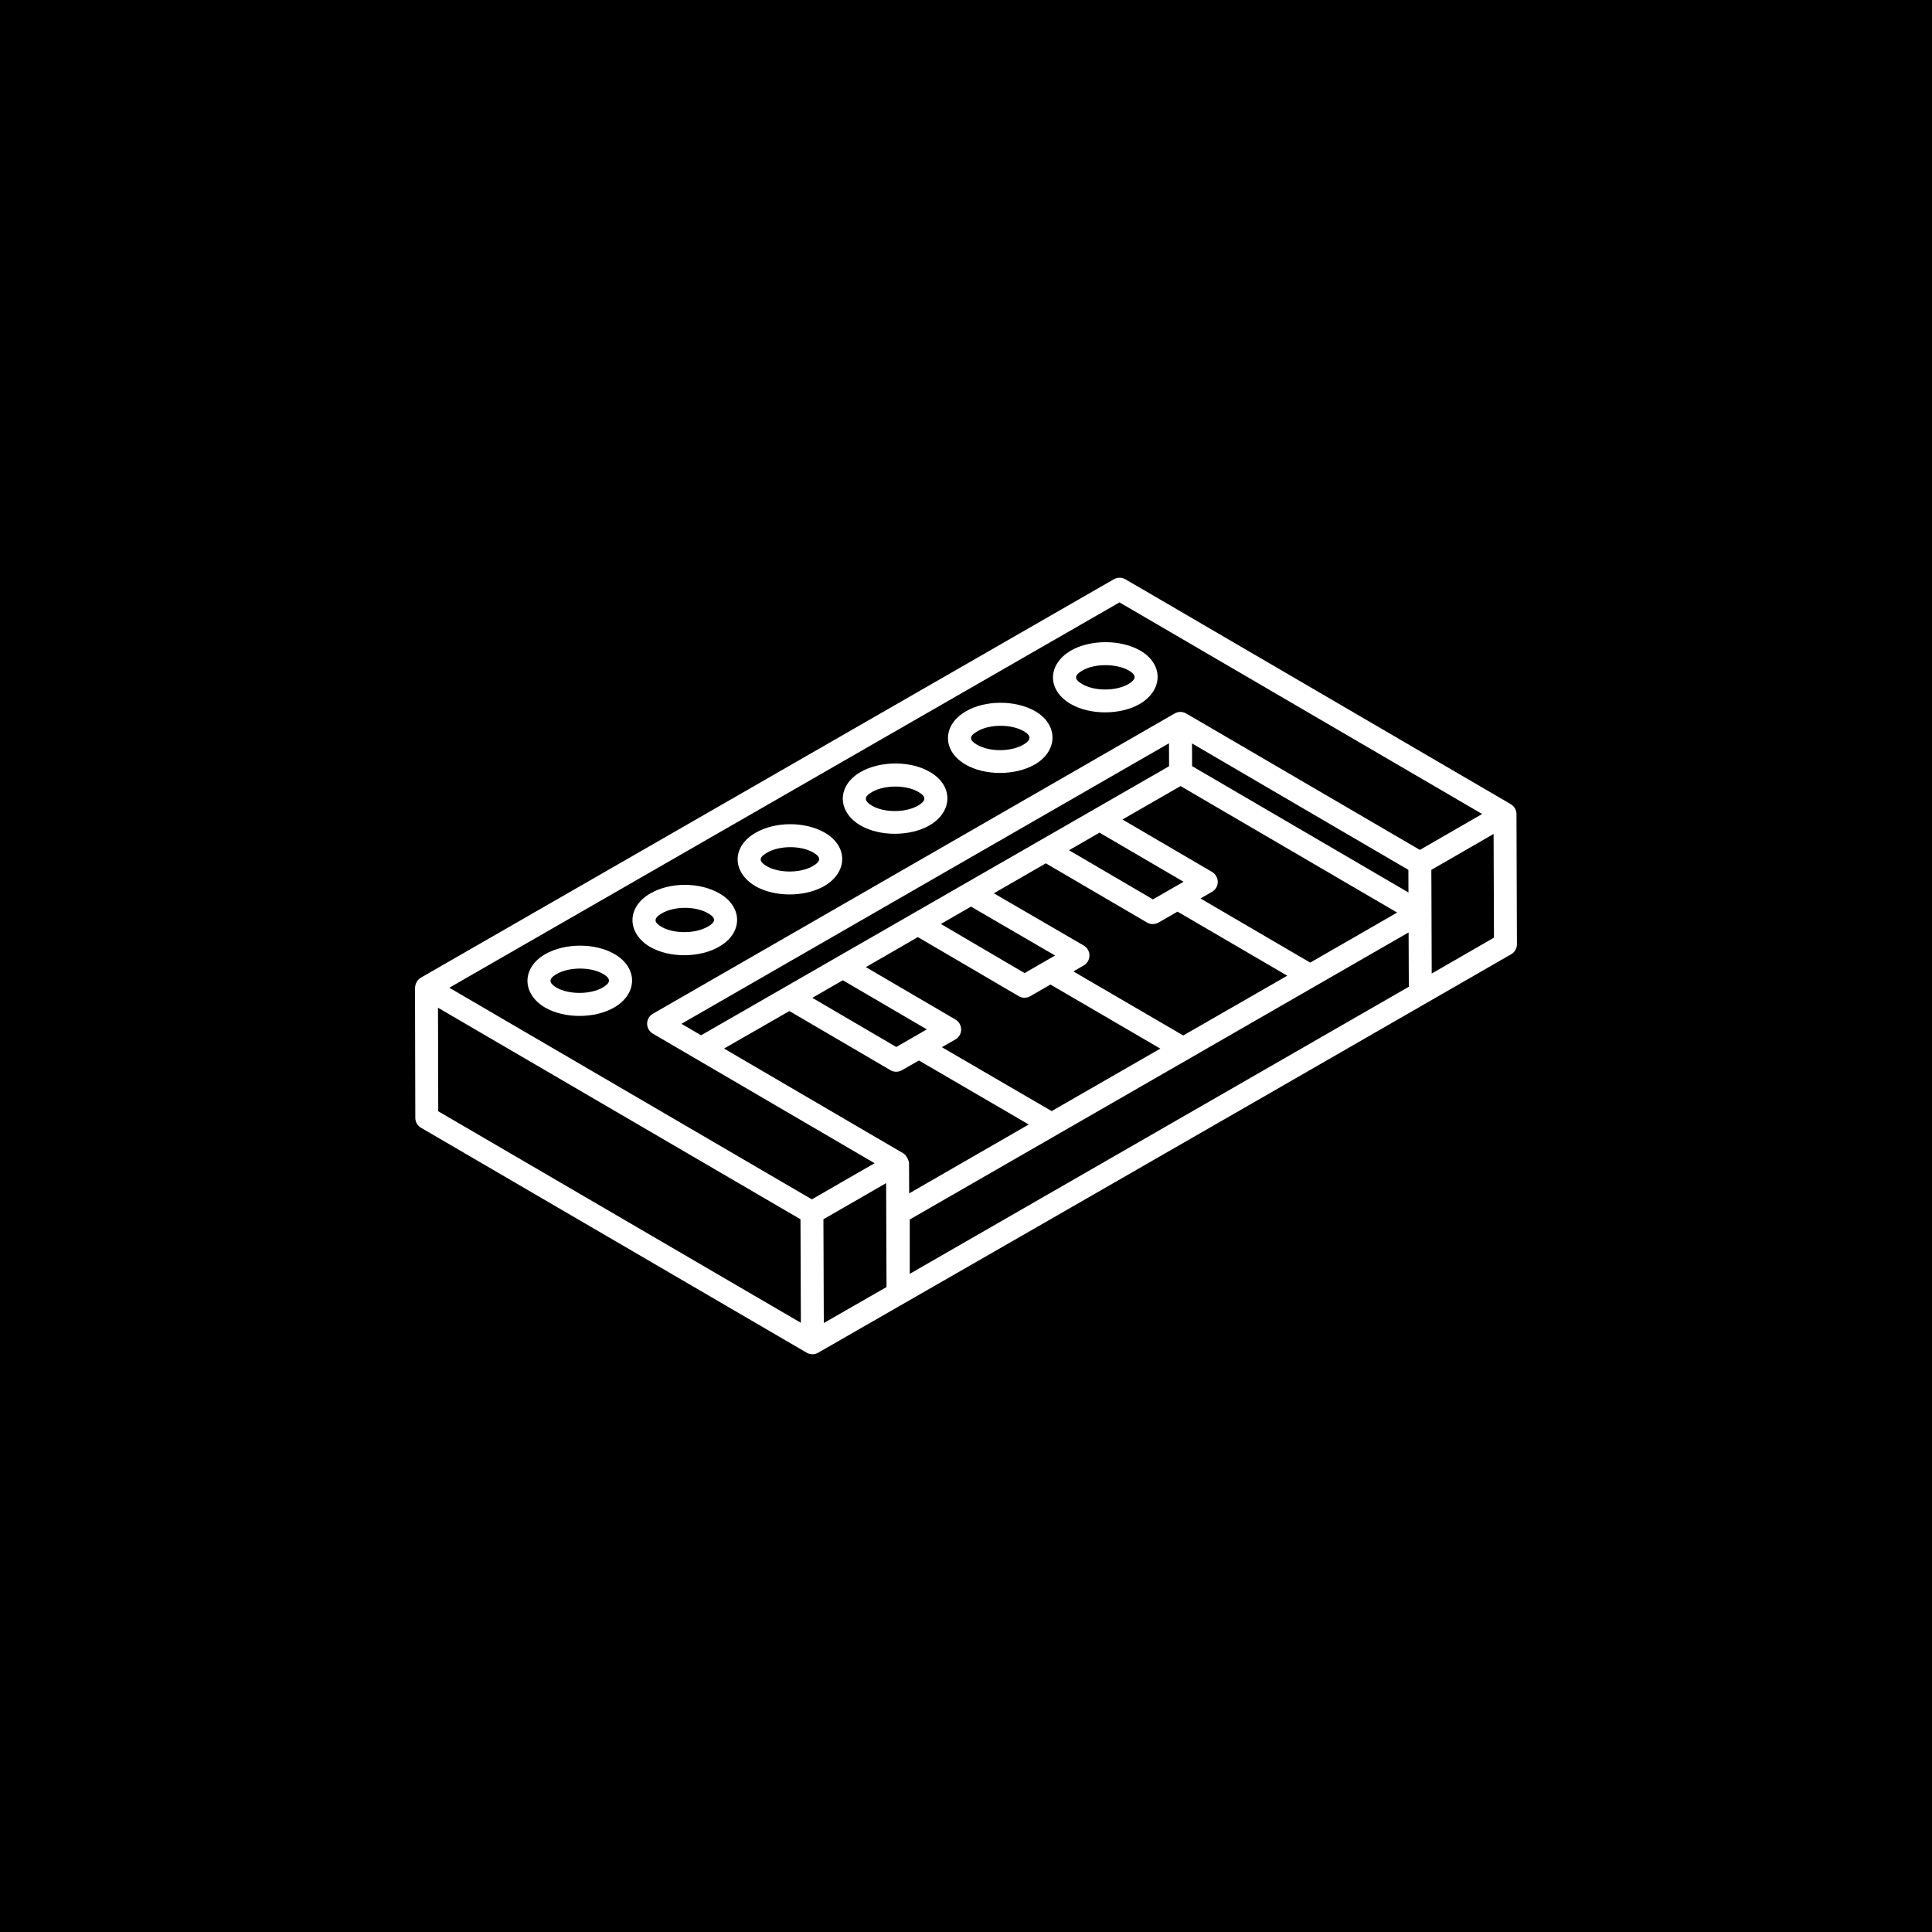
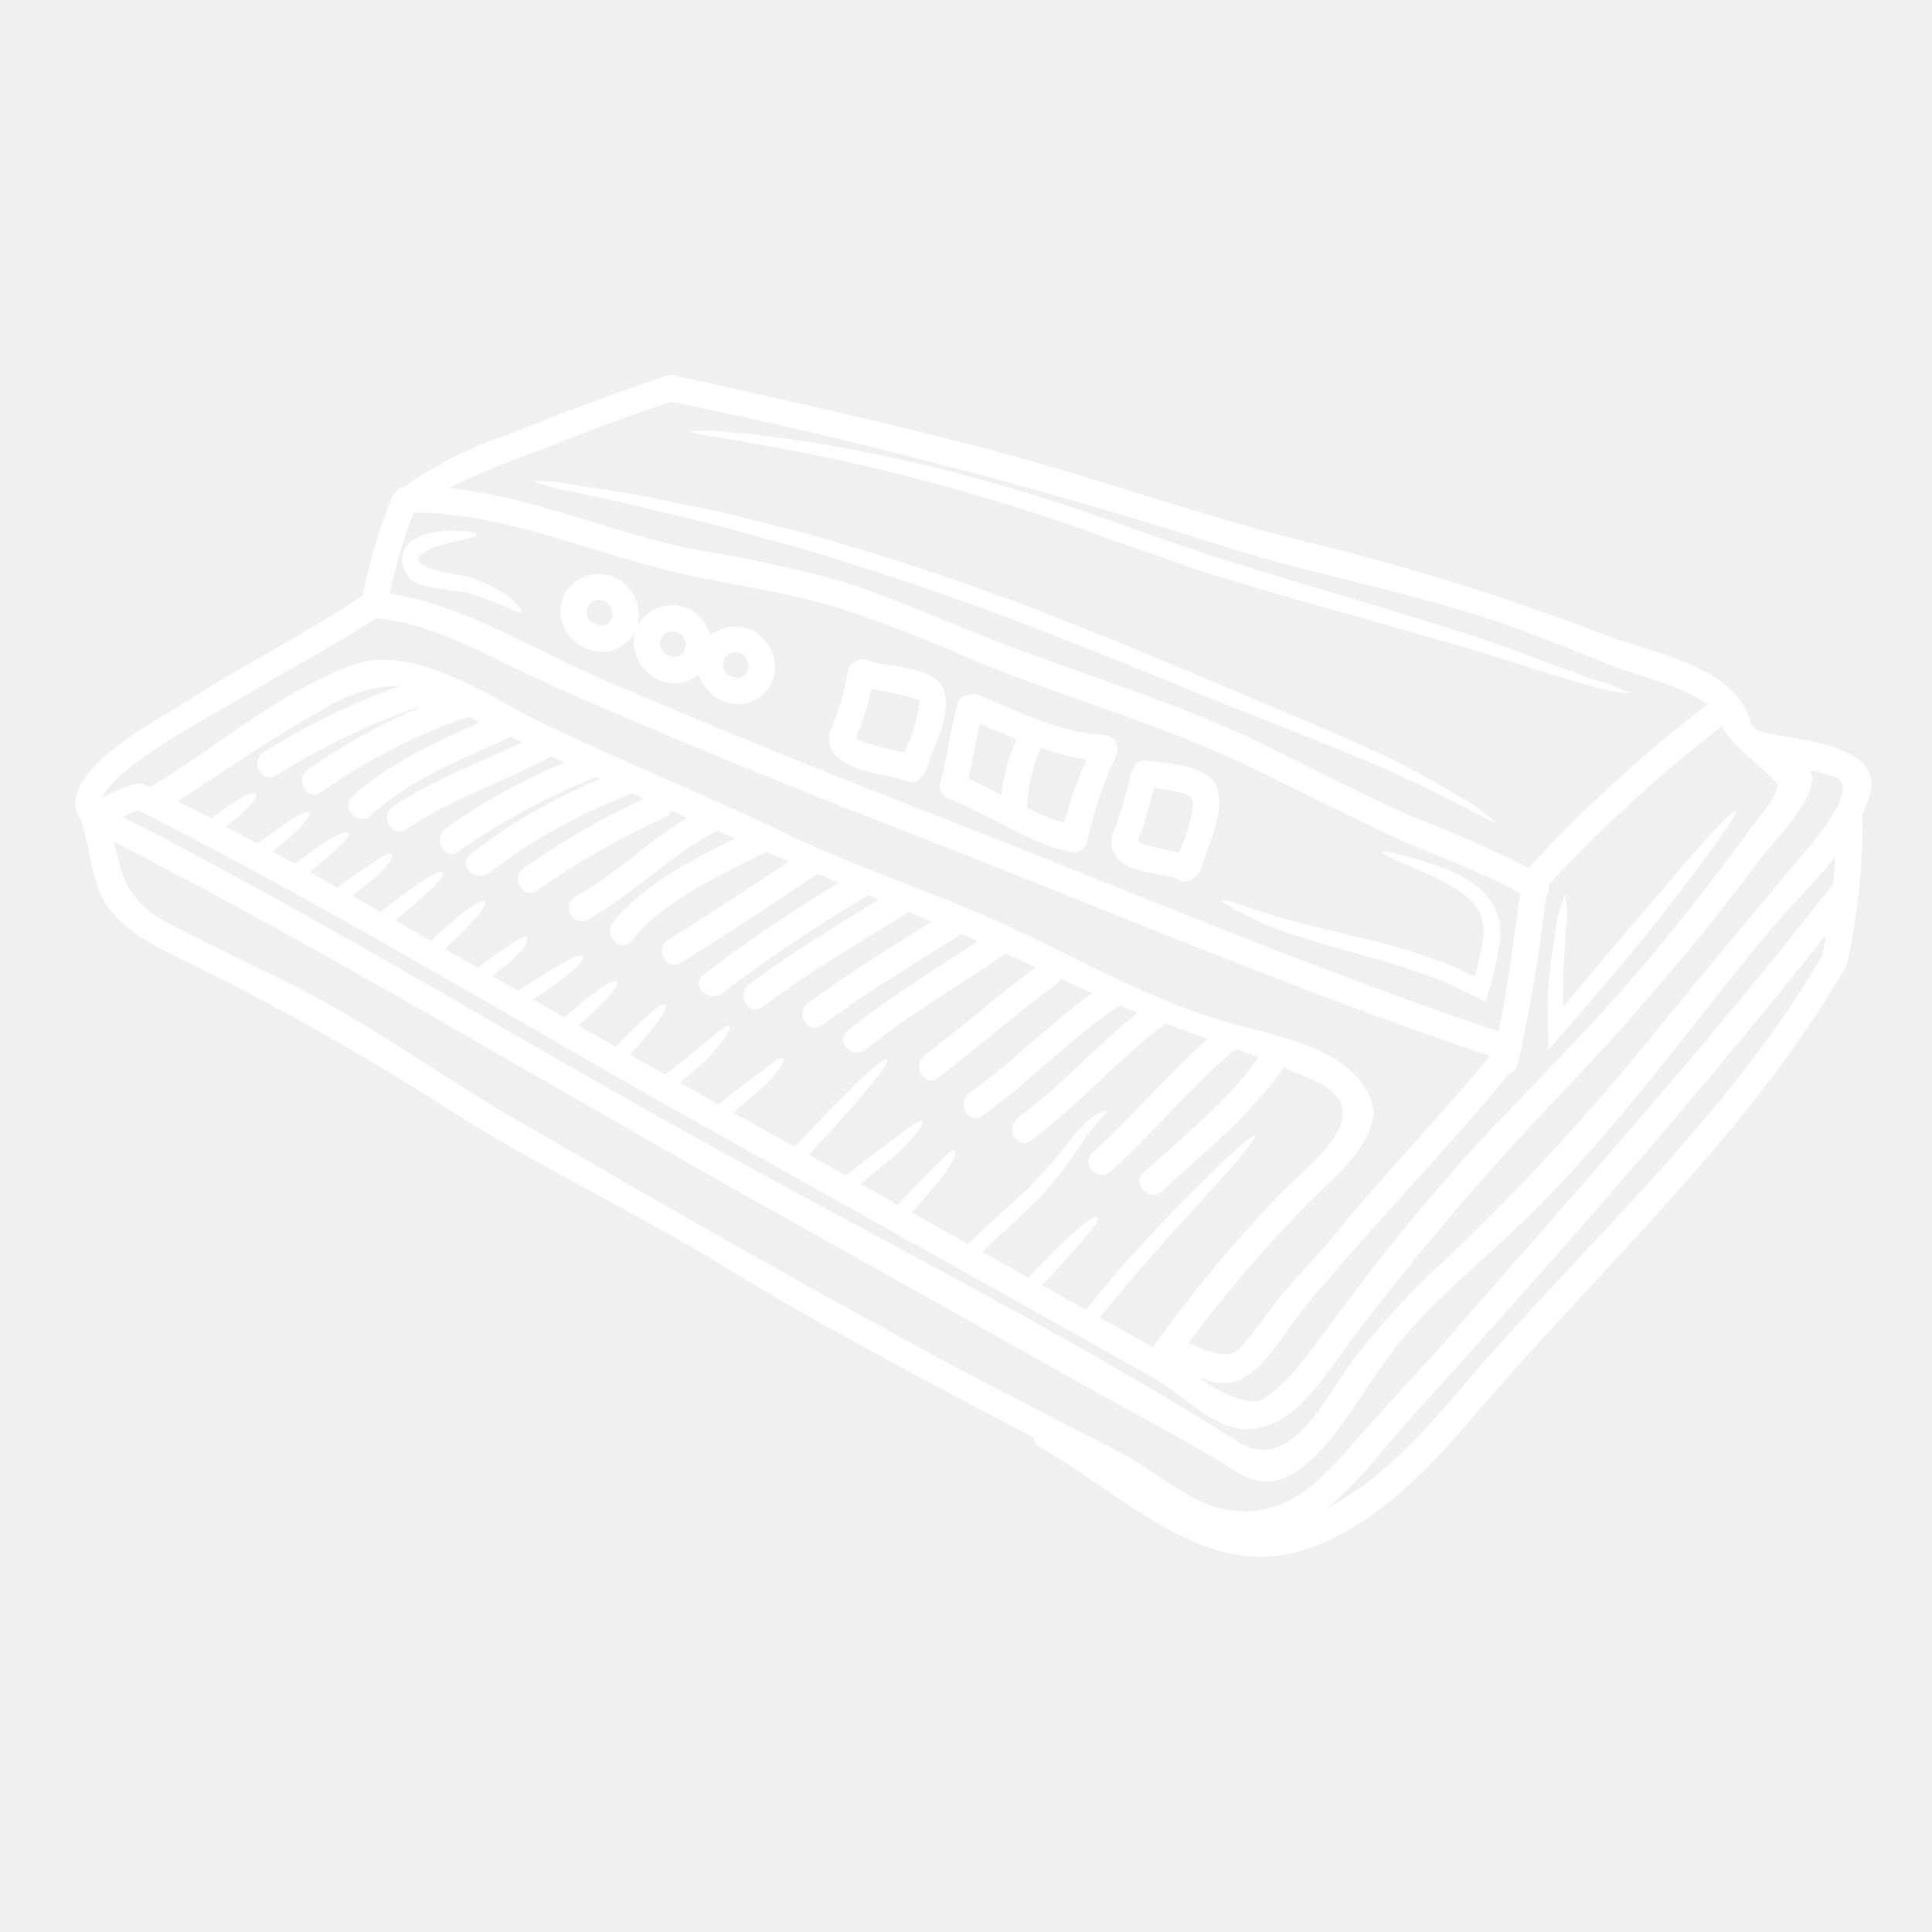
- <svg xmlns="http://www.w3.org/2000/svg" viewBox="0 0 100 100">
-   <rect x="-10" y="-10" width="120" height="120" />
-   <path d="m78.199 41.625c-30.789-17.969-15.539-9.07-19.949-11.641-0.184-0.105-0.41-0.109-0.594-0.004l-35.875 20.625c-0.211 0.121-0.297 0.375-0.297 0.512 0 0.004-0.004 0.004-0.004 0.008l0.016 6.734c0 0.211 0.113 0.406 0.293 0.512 23.797 13.879 13.266 7.738 19.965 11.645 0.188 0.109 0.414 0.105 0.594 0 14.973-8.59 35.703-20.527 35.871-20.625 0.184-0.105 0.297-0.305 0.297-0.516l-0.023-6.738c0-0.211-0.117-0.406-0.293-0.512zm-5.301 3.398 0.004 1.172c-1.18-0.691-9.895-5.777-11.199-6.539l-0.004-1.176c0.164 0.102 11.051 6.457 11.199 6.543zm-24.148 9.18 0.703-0.402c0.184-0.105 0.297-0.301 0.297-0.512 0-0.211-0.113-0.41-0.293-0.516l-4.641-2.715c0.141-0.082 2.812-1.621 2.691-1.555l5.223 3.059c0.184 0.109 0.41 0.109 0.598 0l1.043-0.602 5.688 3.316-5.625 3.234zm10.926-7.652-4.344-2.543 1.578-0.91 4.352 2.543zm-10.977 1.273 1.559-0.898 4.352 2.531-1.578 0.91zm6.859 2.457 0.535-0.309c0.184-0.105 0.297-0.301 0.297-0.516 0-0.211-0.113-0.41-0.297-0.516l-4.652-2.703c0.129-0.074 2.824-1.629 2.691-1.551l5.234 3.062c0.094 0.055 0.195 0.082 0.297 0.082h0.004c0.102 0 0.203-0.027 0.297-0.078l0.984-0.566 5.68 3.316-5.383 3.094zm6.578-3.777 0.598-0.344c0.184-0.105 0.297-0.301 0.297-0.512 0-0.211-0.113-0.406-0.293-0.516l-4.641-2.715 3.008-1.73c6.035 3.523 4.844 2.828 11.211 6.547l-4.5 2.59zm-20.09 5.144 1.578-0.91 4.348 2.543c-0.117 0.07-1.699 0.977-1.582 0.91zm18.461-13.176c0 0.121 0.004 1.305 0.004 1.188-0.172 0.098-24.355 14.004-24.223 13.926l-1.016-0.594zm-23.031 15.801 3.383-1.941 5.227 3.059c0.094 0.055 0.195 0.082 0.297 0.082h0.004c0.102 0 0.203-0.027 0.297-0.078l0.879-0.504 5.684 3.312-6.188 3.566-0.008-1.559c0-0.121-0.125-0.41-0.293-0.512zm20.469-23.094 18.77 10.953-3.223 1.859c-0.324-0.188-12.277-7.168-12.098-7.062-0.184-0.105-0.41-0.105-0.594 0l-27.008 15.543c-0.184 0.105-0.297 0.301-0.297 0.512s0.113 0.406 0.293 0.516c0.945 0.551-3.809-2.227 11.48 6.707l-3.246 1.871c-1.918-1.121 6.949 4.059-18.766-10.953zm-35.262 26.34-0.012-5.359c0.559 0.328 18.203 10.625 18.762 10.949l0.02 5.359zm19.957 10.961-0.02-5.371 3.246-1.871 0.02 5.379zm4.449-5.359 25.82-14.859 0.012 2.812-25.832 14.859zm27.016-12.73c-0.012-4.621-0.02-5.434-0.02-5.367 0.156-0.09 3.43-1.977 3.223-1.859l0.02 5.367z" fill="#fff" />
-   <path d="m39.09 45.863c0.996 0.578 2.566 0.578 3.574 0l0.004-0.004c1.227-0.719 1.234-2.059 0.02-2.762-1.027-0.586-2.57-0.582-3.586 0.012-1.227 0.703-1.227 2.027-0.012 2.754zm0.609-1.727c0.645-0.379 1.746-0.383 2.394-0.012 0.422 0.246 0.402 0.457-0.023 0.707-0.652 0.371-1.746 0.371-2.383 0.004-0.422-0.254-0.418-0.453 0.012-0.699z" fill="#fff" />
-   <path d="m44.535 42.723c1 0.582 2.57 0.574 3.574 0 0 0 0.004 0 0.004-0.004 1.234-0.723 1.223-2.066 0.027-2.758-0.992-0.59-2.566-0.59-3.594-0.004-1.219 0.699-1.238 2.039-0.012 2.766zm0.602-1.73c0.652-0.375 1.773-0.375 2.402 0 0.426 0.246 0.398 0.457-0.023 0.707-0.652 0.371-1.742 0.375-2.383 0.004-0.406-0.246-0.438-0.457 0.004-0.711z" fill="#fff" />
-   <path d="m49.977 39.574c0.996 0.578 2.566 0.578 3.574 0h0.004c1.219-0.707 1.234-2.062 0.02-2.766-1.02-0.582-2.598-0.574-3.582 0.012-1.23 0.707-1.234 2.051-0.016 2.754zm0.613-1.723c0.629-0.375 1.75-0.379 2.394-0.008 0.406 0.234 0.406 0.457-0.023 0.707-0.656 0.371-1.746 0.371-2.387 0-0.434-0.254-0.41-0.457 0.016-0.699z" fill="#fff" />
-   <path d="m55.418 36.438c1 0.578 2.57 0.578 3.574 0 0.004 0 0.004-0.004 0.008-0.004 1.215-0.723 1.227-2.059 0.016-2.762-1.012-0.578-2.586-0.578-3.59 0.004-1.219 0.719-1.242 2.039-0.008 2.762zm0.609-1.734c0.637-0.371 1.758-0.363 2.398 0 0.395 0.23 0.418 0.441-0.023 0.707-0.656 0.371-1.746 0.371-2.383 0-0.453-0.262-0.406-0.465 0.008-0.707z" fill="#fff" />
-   <path d="m33.648 49.012c0.996 0.578 2.566 0.574 3.574-0.012 1.238-0.707 1.234-2.055 0.027-2.75-1.023-0.598-2.57-0.602-3.59-0.004-1.215 0.695-1.238 2.035-0.012 2.766zm0.609-1.738c0.652-0.379 1.746-0.379 2.398 0 0.426 0.246 0.398 0.453-0.02 0.691h-0.004c-0.641 0.371-1.754 0.375-2.379 0.016-0.406-0.234-0.449-0.445 0.004-0.707z" fill="#fff" />
-   <path d="m28.207 52.148c1.004 0.582 2.574 0.582 3.578 0h0.004c1.242-0.727 1.219-2.07 0.027-2.758-0.988-0.59-2.566-0.59-3.594-0.004-1.211 0.695-1.238 2.031-0.016 2.762zm0.605-1.734c0.328-0.188 0.773-0.281 1.215-0.281 0.438 0 0.875 0.094 1.188 0.277 0.422 0.246 0.402 0.457-0.023 0.707-0.637 0.367-1.75 0.367-2.383 0.004-0.402-0.238-0.438-0.453 0.004-0.707z" fill="#fff" />
+ <svg xmlns="http://www.w3.org/2000/svg" width="100pt" height="100pt" version="1.1" viewBox="0 0 100 100">
+   <path d="m91.164 37.871c1.52 0.438 6.457 0.562 5.613 3.293-0.113 0.359-0.25 0.711-0.41 1.051 0.027 0.078 0.039 0.164 0.043 0.246 0 2.453-0.262 4.898-0.77 7.297-0.016 0.059-0.035 0.113-0.062 0.164-0.012 0.07-0.039 0.141-0.078 0.199-5.129 8.809-12.988 15.812-19.531 23.543-2.488 2.941-6.332 6.762-10.492 6.914-4.191 0.156-8.145-3.719-11.641-5.672-0.191-0.098-0.32-0.289-0.332-0.504-0.457-0.234-0.918-0.461-1.367-0.703-4.809-2.559-9.648-5.086-14.305-7.934-4.633-2.84-9.551-5.184-14.16-8.055-4.387-2.832-8.926-5.414-13.602-7.734-1.582-0.766-3.215-1.469-4.359-2.848-1.035-1.25-0.996-3.281-1.547-4.758v-0.016c-0.098-0.082-0.168-0.195-0.199-0.32-0.641-2.246 3.941-4.621 5.332-5.512 3.07-1.973 6.359-3.621 9.391-5.641v0.004c0.027-0.051 0.062-0.098 0.102-0.137 0.336-1.723 0.844-3.41 1.516-5.031 0.039-0.094 0.098-0.176 0.18-0.242 0.098-0.156 0.262-0.262 0.449-0.285 1.617-1.145 3.394-2.043 5.277-2.664 2.695-1.062 5.367-2.113 8.125-3.019 0.043-0.016 0.086-0.027 0.133-0.031 0.137-0.059 0.285-0.07 0.43-0.039 5.406 1.191 10.812 2.387 16.172 3.797 5.375 1.414 10.617 3.297 15.996 4.68 5.371 1.273 10.652 2.902 15.809 4.875 2.398 0.965 6.68 1.578 7.672 4.344h0.004c0.035 0.09 0.047 0.188 0.043 0.281 0.121 0.156 0.254 0.301 0.395 0.434 0.062 0.004 0.121 0.012 0.176 0.023zm1.945 6.578c0.406-0.484 3.41-3.758 1.812-4.258-0.395-0.125-0.793-0.223-1.191-0.32 0.027 0.141 0.047 0.281 0.051 0.426 0.031 1.27-1.957 3.223-2.652 4.141-3.129 4.18-6.508 8.168-10.113 11.945-3.93 4.098-7.621 8.422-11.051 12.949-1.371 1.812-3.047 4.848-5.688 4.633-1.582-0.137-3.211-1.883-4.551-2.637l-6.945-3.891c-5.316-2.977-10.629-5.949-15.945-8.922-9.871-5.519-19.582-11.461-29.676-16.57-0.277 0.094-0.547 0.207-0.812 0.336 9.723 4.977 19.105 10.688 28.633 16.023 9.676 5.418 19.75 10.434 29.133 16.336 2.719 1.707 4.59-2.512 5.918-4.258 1.391-1.801 2.93-3.477 4.606-5.016 3.977-3.766 7.699-7.797 11.133-12.066 2.418-2.977 4.891-5.902 7.344-8.848zm1.77 1.371c0.047-0.484 0.086-0.973 0.113-1.465-1.09 1.383-2.406 2.629-3.488 3.926-4.039 4.879-7.738 10.109-12.273 14.562-2.316 2.277-4.969 4.359-7 6.91-1.453 1.812-2.641 4.215-4.352 5.805-1.145 1.062-2.375 1.562-3.809 0.66-2.43-1.531-5-2.859-7.504-4.262-5.863-3.293-11.734-6.582-17.609-9.871-10.992-6.156-21.832-12.762-33.047-18.508 0.113 0.504 0.223 1.008 0.379 1.508 0.531 1.676 1.688 2.363 3.152 3.074 1.734 0.848 3.461 1.719 5.195 2.566 4.289 2.094 8.074 4.922 12.203 7.301 8.008 4.613 16.043 9.27 24.219 13.574 2.344 1.23 4.719 2.434 7.066 3.66 1.688 0.879 3.41 2.531 5.312 2.875 3.5 0.613 5.312-2.008 7.356-4.285 1.551-1.723 3.141-3.422 4.668-5.168 6.519-7.457 13.141-14.902 19.246-22.699v-0.004c0.047-0.062 0.105-0.117 0.172-0.16zm-0.555 3.574c0.078-0.336 0.129-0.68 0.195-1.016-6.797 8.574-14.102 16.855-21.441 24.961-1.297 1.426-2.723 3.398-4.441 4.762 3.758-2.012 5.938-5.133 8.707-8.227 5.871-6.574 12.504-12.754 16.98-20.422v-0.004c0.004-0.016 0.004-0.035 0.004-0.055zm-2.312-8.809c-0.004-0.012-0.016-0.016-0.02-0.023-0.961-1.047-2.164-1.785-2.887-2.969l0.004 0.004c-3.207 2.481-6.203 5.227-8.953 8.203 0.051 0.219-0.004 0.449-0.141 0.625-0.328 2.918-0.816 5.816-1.461 8.684-0.047 0.227-0.219 0.406-0.441 0.461-3.398 4.16-7.234 8.016-10.645 12.176-1.043 1.27-1.82 2.918-3.324 3.699l-0.004-0.004c-0.625 0.242-1.324 0.195-1.914-0.121-0.004 0.004-0.004 0.012-0.012 0.02-0.004 0.012-0.027 0.043-0.043 0.07 1.25 0.781 2.586 1.43 3.231 0.996 1.434-0.965 2.363-2.414 3.391-3.766l0.004 0.004c2.43-3.363 5.055-6.586 7.852-9.648 3.172-3.336 6.453-6.594 9.359-10.164 1.547-1.898 3.07-3.824 4.496-5.812 0.672-0.945 1.469-1.719 1.512-2.43zm-3.633-4.133c-1.34-0.98-3.75-1.512-4.91-1.98-2.227-0.895-4.461-1.82-6.75-2.555-4.633-1.48-9.441-2.328-14.051-3.856l0.004 0.004c-9.176-2.906-18.5-5.336-27.93-7.277-0.016 0.008-0.031 0.016-0.047 0.023-2.527 0.828-4.977 1.785-7.453 2.762v-0.004c-1.363 0.484-2.699 1.047-3.996 1.691 4.254 0.441 8.473 2.312 12.605 3.168 2.586 0.41 5.144 0.961 7.672 1.648 2.43 0.785 4.762 1.797 7.133 2.75 4.969 1.996 10.098 3.418 14.914 5.785 2.504 1.23 4.977 2.527 7.523 3.656 2.055 0.777 4.062 1.668 6.016 2.664 2.848-3.086 5.949-5.922 9.273-8.477zm-10.809 16.934c0.504-2.356 0.758-4.746 1.113-7.125-1.965-1.188-4.188-1.867-6.269-2.82-2.539-1.168-5.016-2.441-7.527-3.656-4.731-2.285-9.746-3.66-14.59-5.648-2.328-1.043-4.711-1.961-7.137-2.75-2.516-0.73-5.113-1.094-7.676-1.648-4.543-0.98-9.383-3.227-14.066-3.211-0.539 1.355-0.949 2.758-1.227 4.191 3.926 0.641 7.457 2.922 11.074 4.481 5.453 2.336 10.941 4.578 16.469 6.723 9.898 3.836 19.773 8.094 29.836 11.465zm-6.68 3.32c0.859 1.785-1.406 3.879-2.516 4.93h-0.004c-2.484 2.441-4.777 5.074-6.848 7.879 0.875 0.395 2.066 0.922 2.644 0.277 0.562-0.641 1.09-1.309 1.574-2.008 0.988-1.344 2.211-2.488 3.266-3.785 2.602-3.203 5.5-6.16 8.109-9.344-10.023-3.359-19.883-7.586-29.734-11.422-4.648-1.805-9.273-3.652-13.855-5.606-2.422-1.031-4.844-2.039-7.203-3.203-2.195-1.086-4.387-2.164-6.844-2.441-2.266 1.508-4.719 2.754-7.039 4.172-0.918 0.559-6.59 3.535-7.141 5.141 0.527-0.289 1.078-0.523 1.648-0.711 0.18-0.062 0.375-0.039 0.531 0.066 0.094 0.004 0.18 0.031 0.262 0.078 0.012 0.004 0.027 0.012 0.039 0.016s0.016-0.012 0.023-0.016c3.387-2.051 6.508-4.793 10.242-6.242 3.375-1.309 7.176 1.582 10.137 2.992 4.152 1.969 8.402 3.691 12.543 5.684 3.941 1.895 8.129 3.184 12.078 5.059 3.41 1.629 6.762 3.5 10.398 4.59 2.469 0.742 6.438 1.281 7.684 3.894zm-4.598 5.055c1.527-1.523 5.191-4.203 1.828-5.781-0.555-0.254-1.117-0.5-1.68-0.73-0.004 0.012-0.012 0.016-0.016 0.027-1.719 2.488-4.078 4.34-6.273 6.371-0.641 0.598-1.602-0.363-0.961-0.953 2.062-1.914 4.324-3.648 5.953-5.961-0.379-0.141-0.758-0.289-1.145-0.43h-0.004c-0.082 0.043-0.164 0.082-0.25 0.113-0.039 0.066-0.086 0.129-0.145 0.18-2.137 1.902-3.984 4.102-6.102 6.035-0.641 0.59-1.598-0.367-0.953-0.961 2.059-1.895 3.883-4.031 5.965-5.906-0.727-0.262-1.449-0.52-2.168-0.785-2.473 1.844-4.508 4.207-6.973 6.062-0.703 0.527-1.379-0.652-0.688-1.172 2.207-1.652 4.062-3.715 6.199-5.457-0.305-0.117-0.605-0.242-0.91-0.375-2.543 1.68-4.637 3.934-7.109 5.711-0.711 0.516-1.387-0.66-0.684-1.168 2.219-1.598 4.129-3.574 6.34-5.18-0.543-0.238-1.078-0.488-1.617-0.738l-0.008 0.008c-0.051 0.121-0.133 0.227-0.242 0.301-2.106 1.52-4.031 3.258-6.102 4.816-0.703 0.527-1.371-0.652-0.684-1.172 1.953-1.469 3.781-3.09 5.742-4.547-0.516-0.234-1.031-0.477-1.551-0.715-2.391 1.688-4.973 3.109-7.234 4.969-0.672 0.555-1.633-0.402-0.961-0.953 2.113-1.742 4.481-3.125 6.742-4.652-0.121-0.055-0.238-0.109-0.359-0.156-0.164-0.07-0.324-0.137-0.488-0.207-2.453 1.52-4.906 3.027-7.238 4.723-0.711 0.516-1.387-0.66-0.688-1.172 2.066-1.504 4.231-2.852 6.398-4.199-0.395-0.168-0.793-0.332-1.188-0.5-0.016 0.012-0.031 0.027-0.051 0.039-2.547 1.574-5.141 3.07-7.527 4.879-0.695 0.527-1.371-0.652-0.684-1.172 2.137-1.621 4.441-2.992 6.723-4.394-0.188-0.078-0.375-0.156-0.562-0.234-0.023 0.012-0.031 0.027-0.055 0.039l0.004 0.004c-2.598 1.543-5.109 3.227-7.523 5.047-0.68 0.535-1.641-0.414-0.961-0.961l0.004 0.004c2.246-1.723 4.586-3.312 7.016-4.766-0.367-0.156-0.738-0.312-1.105-0.469-0.023 0.02-0.047 0.039-0.07 0.059-2.305 1.555-4.637 3.062-6.984 4.543-0.742 0.469-1.422-0.703-0.684-1.172 2.106-1.324 4.191-2.676 6.258-4.062-0.395-0.168-0.785-0.332-1.176-0.5-0.02 0.012-0.039 0.027-0.059 0.039-2.387 1.227-5.199 2.422-6.914 4.57-0.547 0.684-1.496-0.281-0.953-0.961 1.578-1.984 4.047-3.203 6.316-4.344l-0.945-0.406v0.004c-0.027 0.02-0.051 0.039-0.078 0.051-2.375 1.25-4.231 3.242-6.574 4.539-0.77 0.43-1.453-0.742-0.688-1.164 2.082-1.156 3.785-2.859 5.805-4.102-0.266-0.113-0.531-0.227-0.793-0.348l-0.004 0.004c-0.055 0.148-0.172 0.27-0.324 0.324-2.332 1.047-4.559 2.32-6.644 3.797-0.723 0.5-1.398-0.672-0.684-1.164 1.957-1.383 4.035-2.586 6.207-3.594-0.211-0.094-0.422-0.191-0.641-0.289h0.004c-0.051 0.043-0.109 0.078-0.172 0.102-2.582 1-5.016 2.356-7.223 4.031-0.68 0.535-1.641-0.418-0.961-0.961 2.066-1.586 4.324-2.898 6.727-3.906-0.07-0.027-0.137-0.059-0.207-0.094v0.004c-2.512 1-4.902 2.289-7.121 3.84-0.695 0.531-1.371-0.645-0.684-1.164 1.918-1.379 3.992-2.527 6.172-3.43-0.238-0.113-0.469-0.227-0.711-0.344l0.004 0.004c-0.051 0.047-0.109 0.09-0.172 0.125-2.422 1.273-5.039 2.133-7.32 3.66-0.727 0.488-1.406-0.688-0.684-1.172 2.078-1.395 4.438-2.231 6.672-3.328-0.199-0.098-0.402-0.191-0.602-0.289-0.047 0.047-0.102 0.082-0.164 0.109-2.453 1.113-5.043 2.121-7.051 3.965-0.645 0.59-1.605-0.367-0.961-0.961 1.91-1.75 4.269-2.797 6.606-3.852-0.195-0.094-0.391-0.191-0.59-0.281-2.719 0.922-5.289 2.238-7.629 3.906-0.723 0.504-1.398-0.672-0.688-1.172 1.793-1.262 3.711-2.336 5.727-3.203-0.012-0.012-0.027-0.023-0.039-0.031-2.559 0.895-5.008 2.074-7.305 3.516-0.738 0.48-1.414-0.688-0.688-1.168 2.211-1.395 4.57-2.547 7.031-3.438-0.023 0-0.043-0.012-0.059-0.012h-0.004c-1.289 0.031-2.551 0.41-3.648 1.094-2.719 1.457-5.168 3.25-7.769 4.871 0.586 0.297 1.172 0.598 1.75 0.898 1.566-1.184 2.176-1.43 2.305-1.27 0.129 0.164-0.211 0.625-1.527 1.688 0.543 0.289 1.086 0.582 1.621 0.875 0.312-0.227 0.602-0.434 0.852-0.609 0.414-0.297 0.73-0.527 0.988-0.688 0.516-0.32 0.766-0.391 0.848-0.312s-0.039 0.305-0.469 0.754c-0.215 0.223-0.516 0.504-0.91 0.848-0.156 0.129-0.336 0.27-0.527 0.422 0.387 0.211 0.77 0.422 1.156 0.641 0.137-0.102 0.27-0.195 0.395-0.289 0.227-0.172 0.438-0.324 0.625-0.469h-0.004c0.305-0.23 0.625-0.438 0.953-0.625 0.52-0.266 0.754-0.297 0.812-0.199 0.059 0.098-0.07 0.305-0.477 0.668-0.199 0.184-0.461 0.438-0.82 0.742-0.18 0.152-0.379 0.324-0.605 0.512-0.031 0.027-0.078 0.059-0.109 0.086 0.469 0.266 0.949 0.527 1.426 0.793 0.152-0.121 0.297-0.234 0.434-0.336 0.242-0.168 0.465-0.32 0.668-0.457 0.391-0.27 0.711-0.461 0.945-0.617 0.461-0.312 0.695-0.387 0.773-0.305 0.082 0.082-0.012 0.297-0.406 0.746h0.004c-0.273 0.277-0.562 0.539-0.871 0.781-0.191 0.145-0.402 0.312-0.633 0.492-0.051 0.039-0.102 0.078-0.156 0.117 0.492 0.281 0.988 0.562 1.484 0.848 0.738-0.617 1.516-1.184 2.324-1.699 0.559-0.344 0.82-0.418 0.895-0.332s-0.066 0.32-0.535 0.781c-0.395 0.387-1.02 0.934-1.93 1.688 0.613 0.348 1.227 0.699 1.84 1.051 1.914-1.762 2.637-2.188 2.797-2.031 0.148 0.156-0.289 0.793-2.059 2.453 0.574 0.324 1.145 0.656 1.719 0.988l-0.004-0.004c0.312-0.277 0.645-0.531 0.996-0.758 0.352-0.227 0.625-0.406 0.828-0.547 0.406-0.27 0.582-0.375 0.684-0.297 0.078 0.055 0.059 0.305-0.293 0.727l0.004-0.004c-0.234 0.266-0.492 0.512-0.77 0.727-0.215 0.172-0.461 0.359-0.711 0.574 0.438 0.254 0.883 0.508 1.324 0.766 0.559-0.367 1.035-0.668 1.438-0.91 0.441-0.27 0.781-0.477 1.059-0.617 0.547-0.289 0.801-0.34 0.867-0.25 0.066 0.094-0.066 0.305-0.539 0.723-0.234 0.207-0.555 0.469-0.977 0.773-0.297 0.219-0.656 0.461-1.062 0.734 0.539 0.309 1.07 0.613 1.605 0.922 1.883-1.633 2.586-2.019 2.734-1.859 0.141 0.145-0.293 0.754-1.992 2.281 0.645 0.367 1.289 0.73 1.938 1.102 0.566-0.625 1.172-1.219 1.805-1.773 0.457-0.379 0.676-0.469 0.758-0.391s0 0.312-0.344 0.785h0.004c-0.465 0.621-0.965 1.215-1.496 1.785 0.387 0.223 0.77 0.438 1.156 0.656l0.668 0.375c1.16-0.883 1.902-1.523 2.406-1.938 0.562-0.504 0.84-0.656 0.926-0.582 0.086 0.074-0.031 0.352-0.516 0.98-0.336 0.402-0.703 0.781-1.094 1.137-0.25 0.219-0.527 0.457-0.836 0.715-0.043 0.031-0.094 0.078-0.137 0.109l2 1.121c0.52-0.43 0.977-0.781 1.359-1.059 0.461-0.363 0.84-0.617 1.105-0.836 0.539-0.43 0.805-0.555 0.891-0.477 0.086 0.078-0.031 0.332-0.492 0.898l0.004 0.004c-0.324 0.352-0.668 0.688-1.031 0.996-0.309 0.254-0.668 0.559-1.074 0.895 1.062 0.59 2.121 1.188 3.184 1.777 3.418-3.637 4.609-4.656 4.773-4.508 0.164 0.152-0.754 1.371-4.039 4.922 0.641 0.359 1.273 0.715 1.914 1.066 0.684-0.547 1.262-0.992 1.746-1.344 0.52-0.391 0.922-0.688 1.238-0.922 0.598-0.469 0.883-0.609 0.969-0.531s-0.059 0.352-0.586 0.961v0.004c-0.363 0.379-0.75 0.738-1.148 1.078-0.41 0.336-0.895 0.73-1.453 1.188 0.641 0.363 1.285 0.723 1.926 1.078 0.457-0.508 0.859-0.934 1.199-1.27 0.406-0.406 0.715-0.723 0.961-0.965 0.461-0.488 0.703-0.641 0.797-0.582 0.094 0.059 0.023 0.332-0.348 0.945h-0.004c-0.266 0.387-0.551 0.758-0.859 1.113-0.289 0.332-0.625 0.715-1.023 1.168l2.914 1.625c0.27-0.266 0.543-0.527 0.797-0.773 0.336-0.312 0.656-0.59 0.961-0.867 0.305-0.277 0.586-0.535 0.859-0.785 0.273-0.25 0.535-0.477 0.75-0.727 0.438-0.484 0.848-0.895 1.176-1.297 0.332-0.402 0.613-0.766 0.859-1.078l-0.004-0.004c0.359-0.461 0.789-0.863 1.273-1.188 0.332-0.172 0.484-0.211 0.512-0.164 0.07 0.125-0.457 0.402-1.324 1.703-0.223 0.32-0.469 0.703-0.785 1.145-0.316 0.441-0.723 0.883-1.164 1.398-0.219 0.266-0.488 0.5-0.754 0.766s-0.555 0.543-0.852 0.812c-0.297 0.27-0.617 0.57-0.949 0.871-0.195 0.195-0.406 0.402-0.613 0.602 0.793 0.438 1.578 0.883 2.371 1.324 0.52-0.547 0.977-1.016 1.367-1.41 0.5-0.484 0.898-0.84 1.219-1.113 0.633-0.531 0.926-0.688 1.016-0.609 0.09 0.082-0.07 0.367-0.602 1.008-0.266 0.324-0.625 0.727-1.102 1.242-0.332 0.375-0.715 0.801-1.172 1.289 0.754 0.418 1.508 0.84 2.254 1.258 0.695-0.84 1.336-1.621 1.938-2.32 0.703-0.766 1.328-1.449 1.898-2.07 1.16-1.211 2.086-2.133 2.805-2.832 1.43-1.383 2.031-1.859 2.113-1.777s-0.375 0.695-1.703 2.18l-2.664 2.945c-0.555 0.625-1.164 1.312-1.848 2.082-0.555 0.672-1.168 1.414-1.816 2.203 0.891 0.492 1.773 0.992 2.656 1.484v0.004c0.027 0.016 0.051 0.031 0.078 0.051 2.016-2.812 4.234-5.481 6.629-7.981z" fill="#fff" />
+   <path d="m89.832 41.984c0.102 0.078-0.562 1.086-1.73 2.656-0.582 0.785-1.285 1.707-2.082 2.734s-1.707 2.094-2.656 3.231c-0.867 1.031-1.707 2.012-2.488 2.906l-0.742 0.852-0.012-1.086c-0.004-0.52-0.012-1.023-0.016-1.508-0.004-0.484 0.07-0.926 0.102-1.352 0.059-0.852 0.211-1.582 0.305-2.195h-0.004c0.055-0.66 0.227-1.305 0.512-1.902 0.117 0.652 0.121 1.316 0.012 1.969-0.016 0.613-0.102 1.344-0.109 2.18 0 0.414-0.039 0.859-0.023 1.309 0.004 0.109 0.012 0.227 0.016 0.336 0.555-0.672 1.133-1.367 1.742-2.094 0.965-1.129 1.883-2.207 2.719-3.188s1.578-1.863 2.223-2.594c1.285-1.465 2.129-2.328 2.234-2.254z" fill="#fff" />
+   <path d="m84.336 35.887c-0.664-0.047-1.324-0.172-1.961-0.375-0.617-0.156-1.367-0.395-2.246-0.656-0.859-0.27-1.832-0.605-2.934-0.934-1.09-0.348-2.293-0.672-3.586-1.047-1.289-0.375-2.668-0.766-4.129-1.172-1.457-0.406-2.988-0.836-4.57-1.316-0.793-0.238-1.594-0.484-2.414-0.727-0.812-0.266-1.621-0.559-2.445-0.84s-1.641-0.574-2.453-0.852c-0.793-0.289-1.578-0.57-2.348-0.848-1.559-0.516-3.059-1.016-4.5-1.426-2.891-0.852-5.527-1.508-7.754-1.973-4.438-0.938-7.266-1.242-7.266-1.395 0.664-0.066 1.336-0.051 1.996 0.043 0.633 0.031 1.414 0.129 2.32 0.25 0.457 0.059 0.938 0.113 1.453 0.191l1.609 0.277h0.004c2.648 0.465 5.273 1.062 7.863 1.797 1.469 0.395 2.988 0.883 4.559 1.387 1.559 0.547 3.16 1.109 4.812 1.688 0.828 0.281 1.641 0.574 2.445 0.84 0.809 0.25 1.605 0.492 2.387 0.73 1.562 0.492 3.078 0.938 4.531 1.367 1.453 0.43 2.824 0.848 4.109 1.25 1.285 0.402 2.488 0.773 3.57 1.156 1.078 0.363 2.051 0.75 2.902 1.07 0.852 0.309 1.582 0.578 2.188 0.801 0.645 0.16 1.27 0.398 1.855 0.711z" fill="#fff" />
+   <path d="m77.559 47.52c0.137 0.539 0.137 1.102 0 1.641-0.117 0.734-0.285 1.461-0.504 2.176l-0.148 0.508-0.516-0.25c-0.512-0.242-1.043-0.492-1.574-0.754h0.004c-1.477-0.57-2.988-1.059-4.519-1.465-0.711-0.199-1.387-0.391-2.023-0.574-0.633-0.184-1.219-0.387-1.758-0.559h0.004c-0.848-0.293-1.668-0.656-2.453-1.086-0.547-0.312-0.84-0.504-0.812-0.559 0.027-0.055 0.367 0.027 0.961 0.234 0.586 0.238 1.449 0.477 2.5 0.793 0.535 0.137 1.129 0.289 1.762 0.445 0.633 0.156 1.316 0.32 2.039 0.492 1.586 0.367 3.141 0.848 4.652 1.438 0.391 0.191 0.77 0.375 1.156 0.559 0.148-0.504 0.266-1.016 0.359-1.535 0.164-0.562 0.141-1.168-0.066-1.719-0.246-0.469-0.613-0.871-1.059-1.16-0.41-0.281-0.844-0.531-1.297-0.738-0.84-0.395-1.559-0.668-2.031-0.895-0.477-0.215-0.727-0.379-0.703-0.43 0.023-0.047 0.305 0 0.812 0.125l0.004 0.004c0.73 0.172 1.449 0.387 2.156 0.645 0.508 0.18 1 0.41 1.461 0.691 0.578 0.336 1.059 0.824 1.387 1.406 0.086 0.184 0.156 0.371 0.207 0.566z" fill="#fff" />
+   <path d="m75.656 41.305c0.613 0.34 1.184 0.75 1.703 1.227-0.086 0.137-2.594-1.469-6.996-3.305-2.211-0.91-4.875-1.941-7.824-3.125-1.465-0.598-3.012-1.227-4.606-1.875-1.594-0.648-3.258-1.281-4.953-1.953-3.422-1.285-6.715-2.422-9.734-3.34-1.496-0.504-2.961-0.859-4.312-1.242-0.676-0.184-1.328-0.379-1.965-0.539-0.637-0.156-1.242-0.297-1.82-0.434-1.164-0.277-2.211-0.555-3.141-0.754l-2.391-0.516v0.004c-0.688-0.109-1.367-0.293-2.016-0.547 0.699-0.02 1.398 0.047 2.082 0.195 0.66 0.102 1.477 0.223 2.422 0.363 0.945 0.141 2 0.391 3.184 0.625 0.59 0.121 1.211 0.25 1.848 0.379 0.641 0.129 1.301 0.32 1.988 0.488 1.367 0.359 2.848 0.684 4.359 1.172 3.062 0.879 6.379 2 9.805 3.285 1.707 0.68 3.391 1.316 4.977 1.984 1.59 0.668 3.125 1.312 4.594 1.926 2.918 1.227 5.559 2.32 7.75 3.309h0.004c1.738 0.781 3.422 1.676 5.043 2.672z" fill="#fff" />
+   <path d="m63.059 41.035c0.207 1.398-0.52 2.68-0.906 3.981-0.051 0.184-0.18 0.336-0.352 0.414-0.211 0.199-0.523 0.246-0.781 0.121-1.035-0.469-2.375-0.25-3.215-1.148h-0.004c-0.355-0.461-0.379-1.102-0.051-1.586 0.309-0.91 0.57-1.836 0.785-2.773 0.027-0.09 0.074-0.176 0.137-0.246 0.023-0.141 0.105-0.262 0.223-0.344 0.117-0.078 0.262-0.105 0.402-0.078 1.082 0.129 3.551 0.18 3.762 1.66zm-1.312 0.715c0.039-0.613-0.418-0.695-0.973-0.801-0.348-0.07-0.695-0.121-1.043-0.164-0.18 0.625-0.34 1.25-0.516 1.875-0.113 0.43-0.555 0.867-0.078 1.023 0.613 0.199 1.258 0.281 1.875 0.457h0.004c0.359-0.758 0.605-1.562 0.73-2.391z" fill="#fff" />
+   <path d="m57.82 38.57c0.055 0.141 0.055 0.301-0.008 0.441-0.691 1.473-1.215 3.019-1.562 4.609-0.098 0.359-0.473 0.574-0.836 0.477-2.289-0.484-4.141-1.938-6.301-2.746-0.188-0.07-0.336-0.219-0.414-0.406-0.074-0.188-0.066-0.395 0.02-0.578 0.32-1.297 0.484-2.629 0.836-3.914v-0.004c0.062-0.281 0.32-0.48 0.609-0.477 0.148-0.066 0.316-0.066 0.461 0 2.109 0.859 4.246 1.969 6.562 2.082 0.305 0.008 0.566 0.219 0.633 0.516zm-2.742 4.031c0.297-1.125 0.688-2.227 1.16-3.289-0.801-0.125-1.59-0.324-2.359-0.594-0.449 0.977-0.691 2.031-0.715 3.106 0.617 0.312 1.258 0.57 1.914 0.777zm-2.504-4.25c0.016-0.031 0.031-0.066 0.051-0.094-0.641-0.254-1.273-0.527-1.914-0.793-0.219 0.945-0.375 1.898-0.586 2.848 0.582 0.254 1.145 0.543 1.707 0.836h-0.004c0.113-0.965 0.363-1.906 0.742-2.801z" fill="#fff" />
+   <path d="m48.875 35.781c0.375 1.281-0.574 2.848-0.926 4.047-0.039 0.148-0.129 0.277-0.254 0.363-0.141 0.254-0.449 0.363-0.719 0.25-1.148-0.418-2.621-0.395-3.594-1.215-0.469-0.375-0.613-1.027-0.344-1.562 0.41-0.941 0.695-1.93 0.852-2.941 0.02-0.23 0.191-0.418 0.414-0.469 0.16-0.121 0.371-0.148 0.555-0.07 1.051 0.371 3.621 0.246 4.016 1.598zm-1.273 0.457c-0.047 0-0.094-0.008-0.137-0.035-0.129-0.051-0.262-0.094-0.398-0.129-0.297-0.078-0.609-0.145-0.91-0.207-0.352-0.07-0.703-0.129-1.059-0.211-0.129 0.648-0.309 1.285-0.539 1.902-0.199 0.527-0.488 0.645 0.156 0.859 0.684 0.234 1.398 0.352 2.094 0.547 0.406-0.828 0.668-1.723 0.777-2.641-0.004-0.031 0-0.062 0.016-0.09z" fill="#fff" />
+   <path d="m39.297 32.867c0.809 0.617 1.051 1.73 0.57 2.629-0.285 0.461-0.742 0.789-1.273 0.906-0.527 0.113-1.082 0.008-1.531-0.293-0.418-0.293-0.738-0.707-0.918-1.188-0.668 0.551-1.621 0.59-2.336 0.102-0.793-0.496-1.172-1.449-0.938-2.352-0.023 0.039-0.031 0.078-0.055 0.113-0.281 0.461-0.742 0.789-1.27 0.902-0.531 0.117-1.086 0.012-1.535-0.289-0.473-0.273-0.812-0.727-0.945-1.254-0.133-0.527-0.043-1.086 0.242-1.551 0.574-0.82 1.66-1.109 2.566-0.676 0.074 0.02 0.145 0.051 0.207 0.098 0.062 0.035 0.121 0.082 0.168 0.141 0.676 0.539 0.969 1.434 0.734 2.269 0.238-0.473 0.656-0.832 1.16-0.996 0.504-0.168 1.051-0.125 1.527 0.113 0.074 0.02 0.141 0.055 0.203 0.098 0.066 0.035 0.121 0.086 0.168 0.141 0.344 0.293 0.602 0.672 0.738 1.102 0.605-0.496 1.441-0.594 2.144-0.254 0.074 0.02 0.141 0.051 0.203 0.098 0.066 0.035 0.121 0.082 0.168 0.141zm-1.453 2.133c0.785 0.402 1.262-0.633 0.598-1.105-0.148-0.113-0.336-0.156-0.52-0.113-0.18 0.039-0.336 0.152-0.422 0.316-0.09 0.164-0.102 0.359-0.035 0.531s0.207 0.309 0.379 0.371zm-3.254-1.086c0.785 0.402 1.262-0.637 0.598-1.105-0.148-0.113-0.336-0.156-0.52-0.117-0.184 0.039-0.34 0.156-0.426 0.32-0.09 0.164-0.102 0.355-0.035 0.531 0.066 0.172 0.207 0.309 0.383 0.371zm-3.797-1.629c0.785 0.402 1.262-0.633 0.598-1.105v0.004c-0.145-0.117-0.336-0.16-0.52-0.121s-0.34 0.156-0.43 0.32c-0.086 0.164-0.098 0.359-0.031 0.531 0.066 0.176 0.207 0.312 0.387 0.371z" fill="#fff" />
+   <path d="m26.762 31.293c0.184 0.199 0.266 0.336 0.234 0.387-0.031 0.051-0.195 0.016-0.445-0.102-0.25-0.129-0.59-0.266-1.004-0.441-0.223-0.07-0.457-0.168-0.715-0.25-0.137-0.043-0.27-0.086-0.41-0.129l-0.102-0.031-0.023-0.008c-0.008-0.004-0.016-0.004-0.023-0.004l-0.047-0.012c-0.066-0.02-0.133-0.035-0.199-0.043-0.598-0.098-1.289-0.148-2.062-0.336-0.102-0.027-0.203-0.059-0.305-0.098-0.059-0.02-0.117-0.047-0.172-0.078l-0.098-0.055c-0.047-0.031-0.086-0.066-0.125-0.105-0.027-0.02-0.051-0.047-0.07-0.078l-0.059-0.082c-0.027-0.043-0.043-0.066-0.078-0.125v0.004c-0.066-0.102-0.121-0.211-0.164-0.32-0.098-0.25-0.113-0.523-0.039-0.781 0.082-0.242 0.234-0.449 0.441-0.594 0.289-0.203 0.617-0.348 0.965-0.418 0.27-0.059 0.547-0.094 0.824-0.113 0.996-0.059 1.602 0.078 1.594 0.199-0.004 0.121-0.598 0.223-1.496 0.434v0.004c-0.484 0.094-0.949 0.281-1.363 0.551-0.906 0.754 2.125 1.105 2.375 1.164v0.004c0.09 0.02 0.176 0.047 0.262 0.078l0.055 0.016 0.047 0.016 0.027 0.012 0.102 0.051c0.141 0.059 0.281 0.117 0.41 0.18l0.004-0.004c0.246 0.113 0.488 0.238 0.723 0.375 0.348 0.195 0.66 0.445 0.938 0.734z" fill="#fff" />
</svg>
